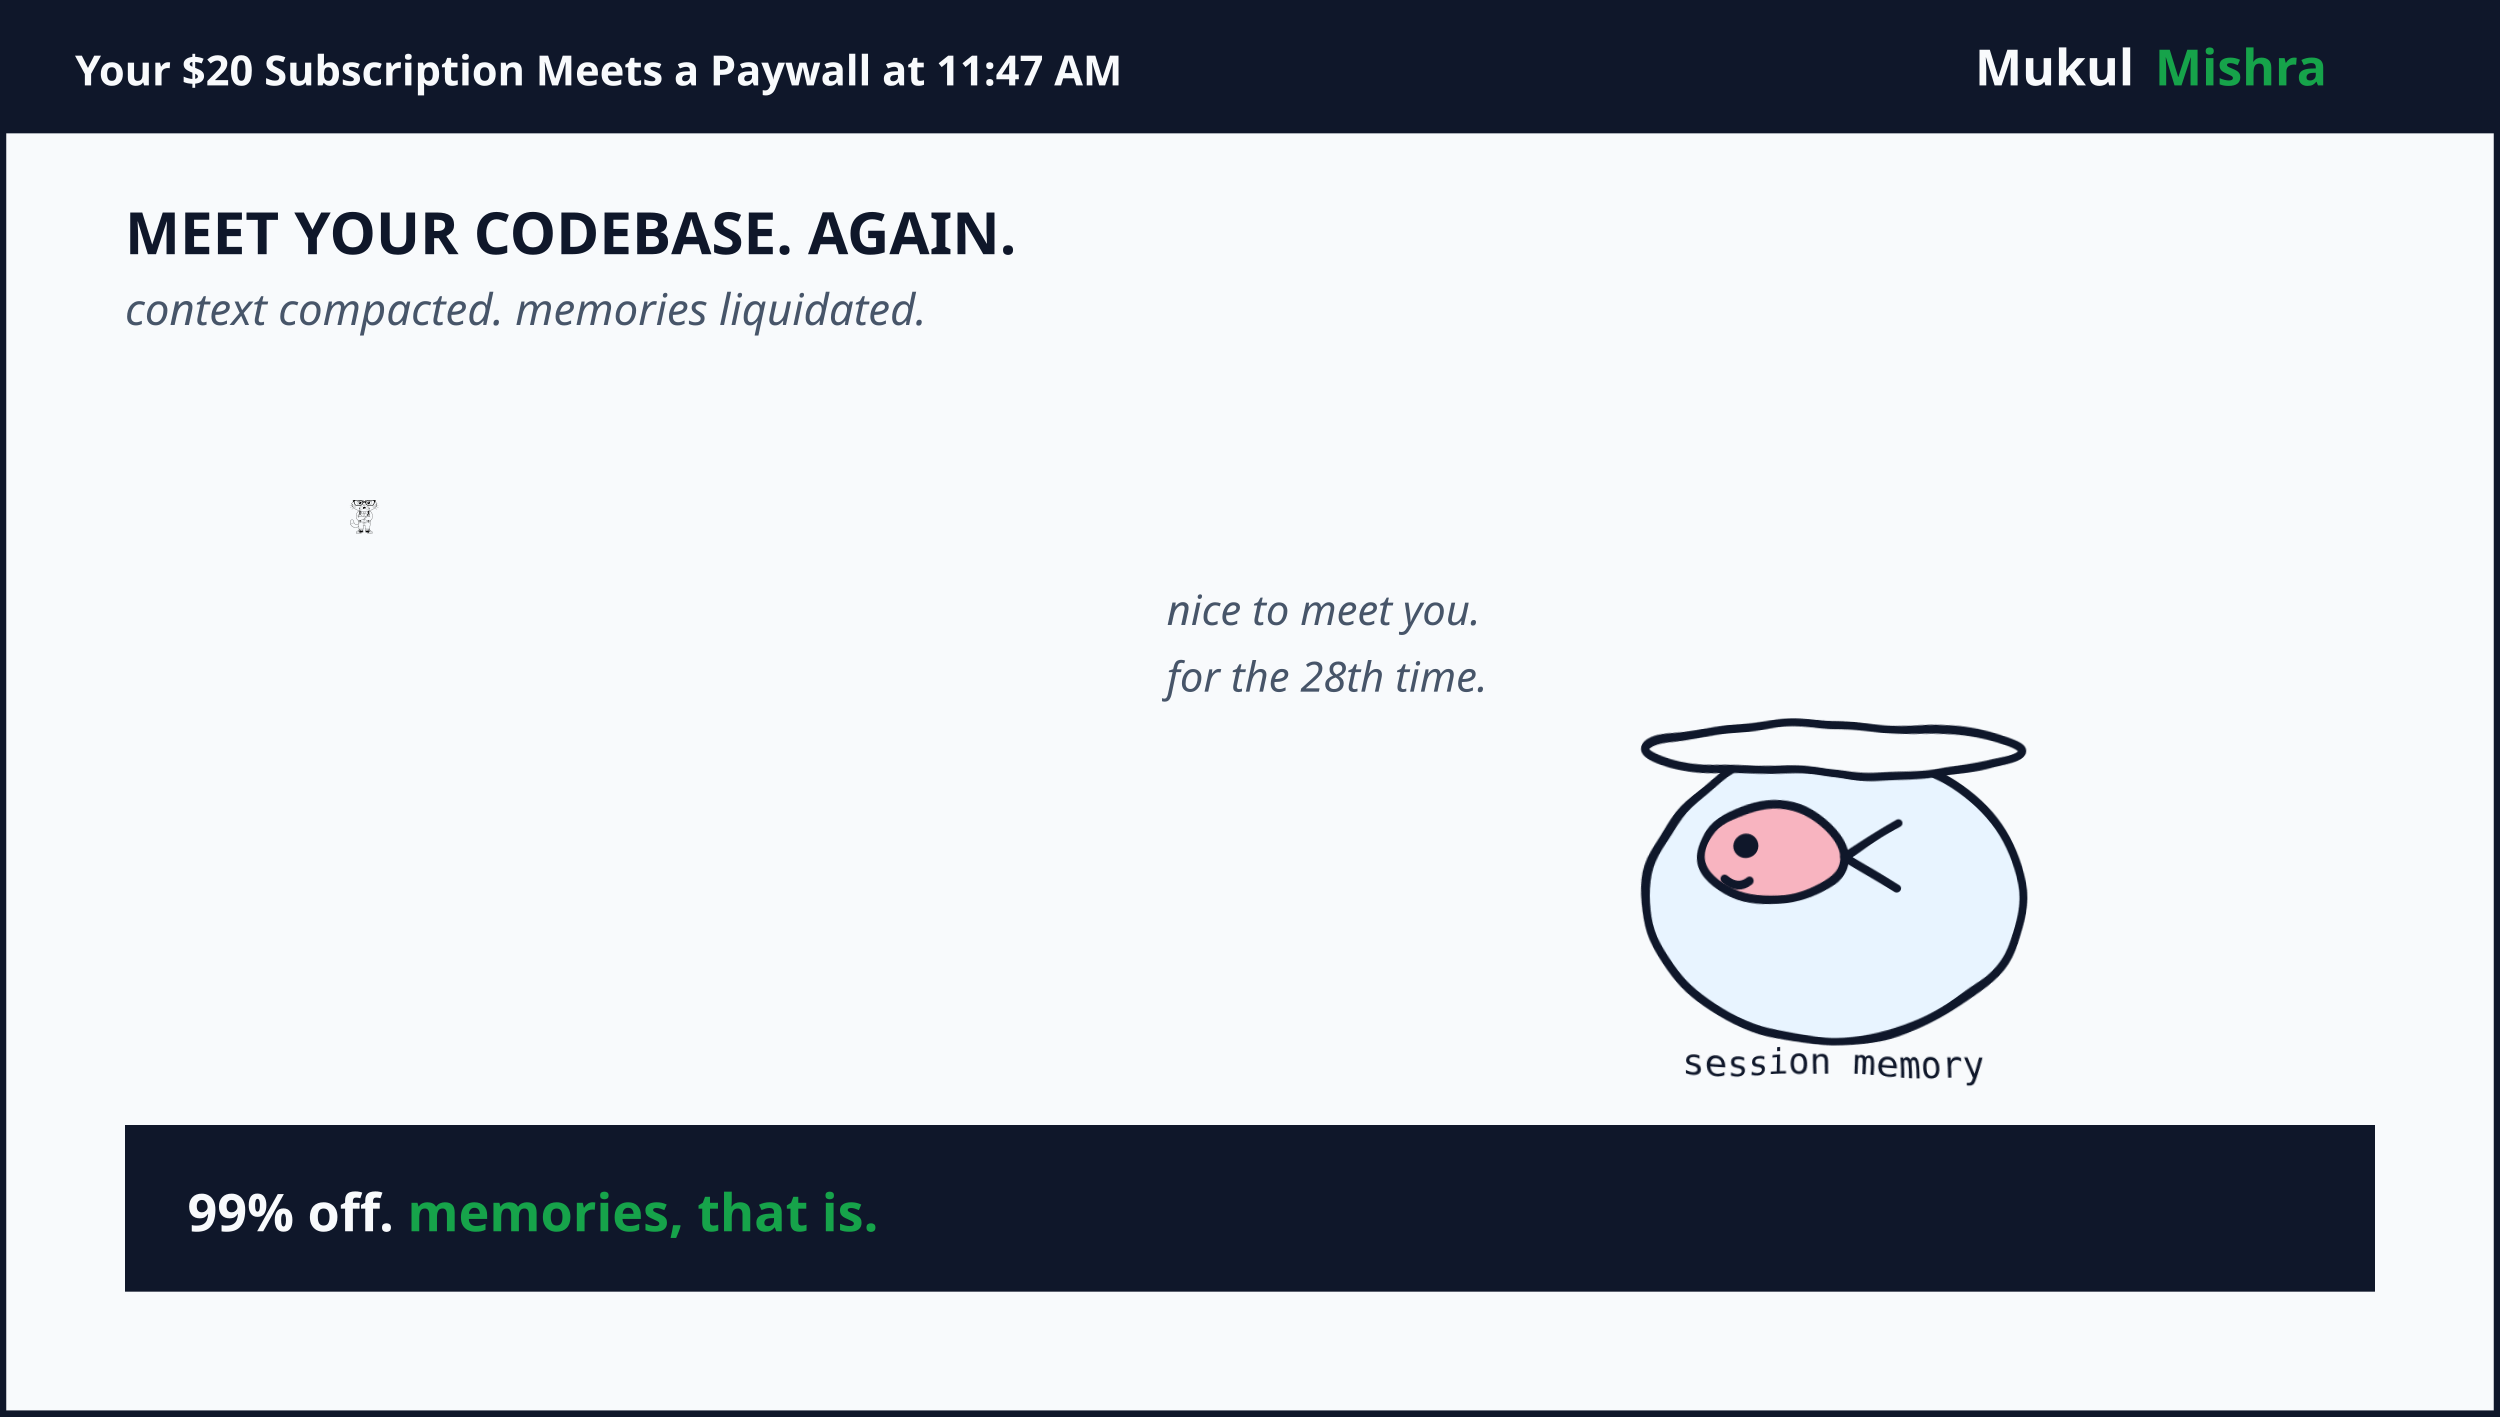
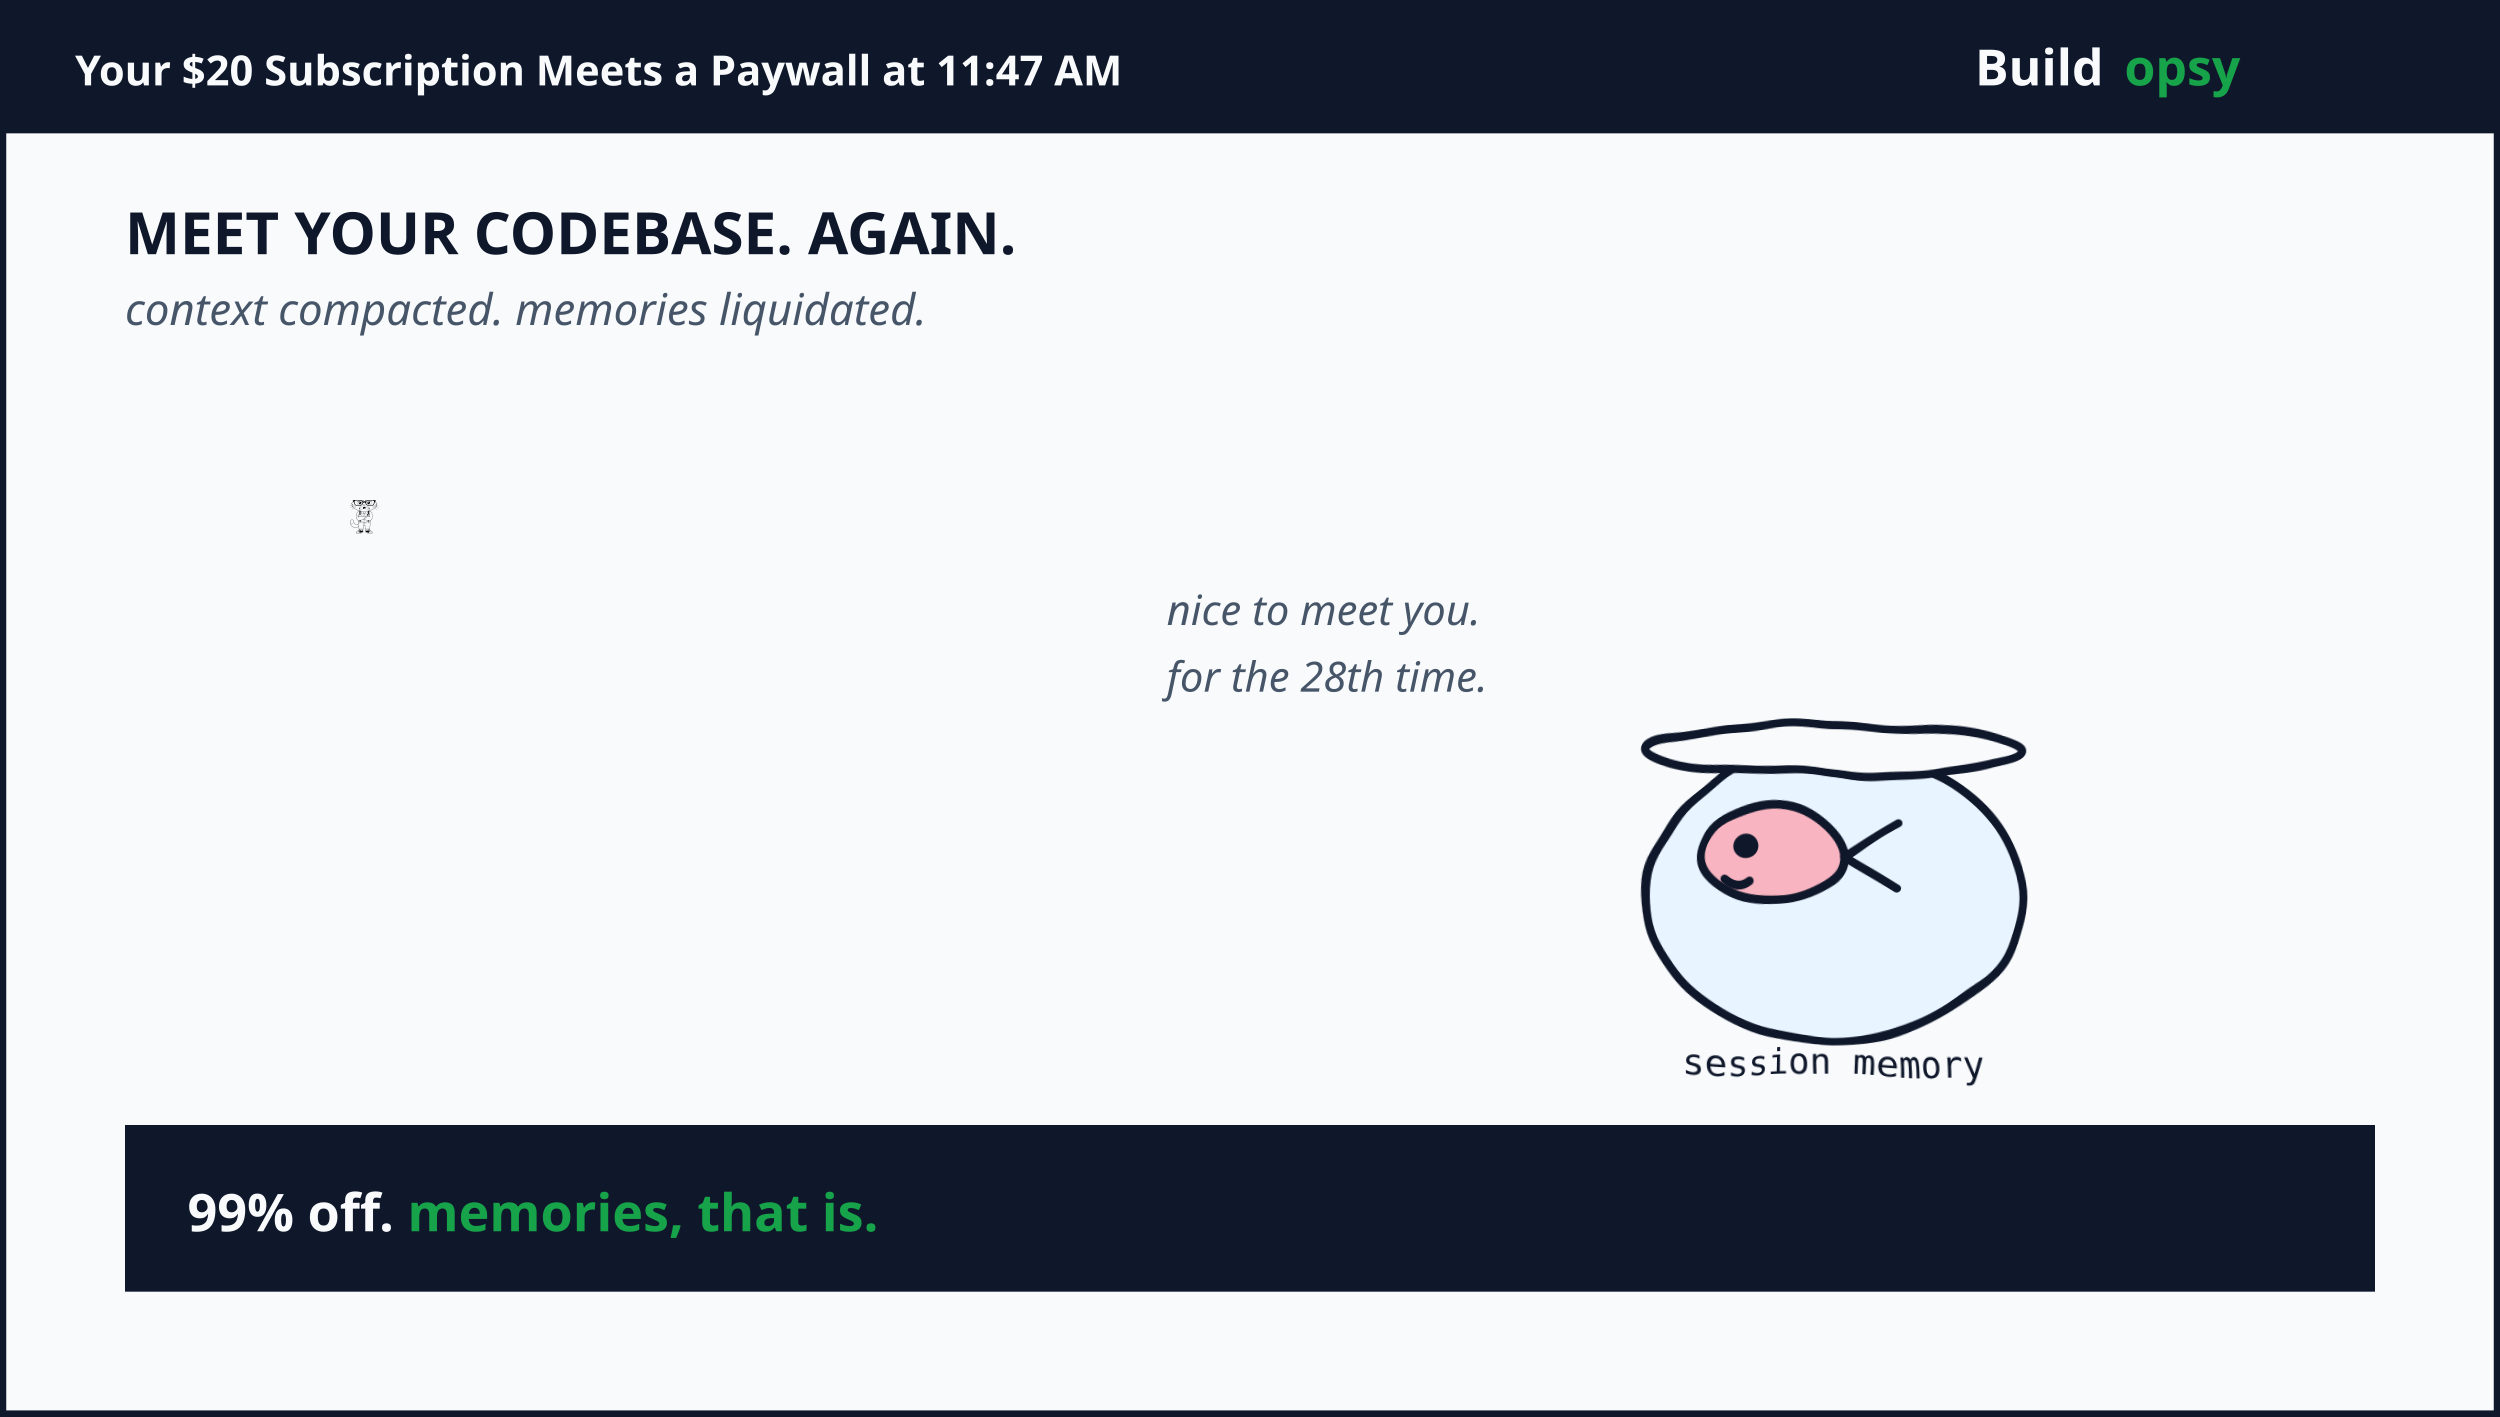
<svg xmlns="http://www.w3.org/2000/svg" width="1200" height="680" viewBox="0 0 1200 680" role="img" aria-label="Pen sketched meme of a grinning cat meeting a goldfish that holds the session memory">
  <defs>
    <filter id="roughen" x="-10%" y="-10%" width="120%" height="120%">
      <feTurbulence type="fractalNoise" baseFrequency="0.02" numOctaves="2" seed="21" result="n" />
      <feDisplacementMap in="SourceGraphic" in2="n" scale="7" />
    </filter>
  </defs>
  <rect x="0" y="0" width="1200" height="680" fill="#f8fafc" />
  <rect x="0" y="0" width="1200" height="680" fill="none" stroke="#0f172a" stroke-width="6" />
  <rect x="0" y="0" width="1200" height="64" fill="#0f172a" />
  <text x="36" y="41" font-family="Sora, 'Segoe UI', Verdana, sans-serif" font-size="20" font-weight="bold" fill="#f8fafc">Your $20 Subscription Meets a Paywall at 11:47 AM</text>
-   <text x="948" y="41" font-family="Sora, 'Segoe UI', Verdana, sans-serif" font-size="24" font-weight="bold" fill="#f8fafc">Mukul<tspan dx="10" fill="#16a34a">Mishra</tspan>
+   <text x="948" y="41" font-family="Sora, 'Segoe UI', Verdana, sans-serif" font-size="24" font-weight="bold" fill="#f8fafc">Build<tspan dx="10" fill="#16a34a">opsy</tspan>
  </text>
  <text x="60" y="122" font-family="Sora, 'Segoe UI', Verdana, sans-serif" font-size="28" font-weight="bold" fill="#0f172a">MEET YOUR CODEBASE. AGAIN.</text>
  <text x="60" y="156" font-family="Sora, 'Segoe UI', Verdana, sans-serif" font-size="21" font-style="italic" fill="#475569">context compacted. memories liquidated.</text>
  <svg x="140" y="240" width="260" height="260" viewBox="0 0 100 100">
    <g transform="translate(8.35,-2.08) scale(0.0831)" fill="#0f172a">
      <g transform="translate(8.35,-2.08) scale(0.0831)">
        <g id="cat-art" fill="#000" fill-rule="evenodd">
          <path id="vector-1" d="" />
          <path id="vector-2" d="" />
          <path id="vector-3" d="" />
          <path id="vector-4" d="" />
          <path id="vector-5" d="" />
          <path id="vector-6" d="" />
          <path id="vector-7" d="" />
          <path id="vector-8" d="" />
          <path id="vector-9" d="" />
          <path id="vector-10" d="M 633,922 L 627,926 L 626,933 L 631,939 L 638,939 L 643,934 L 643,928 L 639,923 Z M 633,924 L 637,924 L 641,928 L 640,935 L 635,938 L 628,933 L 629,927 Z" />
          <path id="vector-11" d="M 630,862 L 625,867 L 625,873 L 628,877 L 633,878 L 639,874 L 640,868 L 636,863 Z M 630,864 L 634,864 L 638,868 L 638,872 L 634,876 L 630,876 L 626,872 L 626,868 Z" />
          <path id="vector-12" d="M 629,704 L 626,710 L 627,714 L 632,718 L 638,717 L 641,714 L 640,705 L 637,703 Z M 632,704 L 637,705 L 640,709 L 636,716 L 632,716 L 628,712 L 628,708 Z" />
          <path id="vector-13" d="M 497,552 L 498,574 L 504,583 L 512,586 L 527,584 L 573,570 L 614,563 L 653,563 L 703,572 L 740,583 L 756,585 L 762,583 L 767,578 L 771,565 L 769,547 L 761,528 L 750,514 L 735,504 L 725,501 L 708,501 L 669,512 L 655,514 L 641,512 L 636,509 L 632,504 L 632,485 L 642,480 L 656,468 L 664,458 L 664,451 L 661,446 L 656,443 L 643,440 L 618,440 L 602,445 L 597,452 L 599,462 L 617,478 L 630,485 L 630,504 L 625,510 L 618,513 L 606,514 L 557,502 L 538,503 L 526,508 L 513,519 L 500,541 Z M 634,543 L 636,541 L 650,541 L 658,544 L 665,550 L 665,560 L 663,562 L 635,559 Z M 531,510 L 533,526 L 537,539 L 535,541 L 521,543 L 514,533 L 513,525 L 521,516 Z M 736,509 L 743,513 L 755,526 L 752,536 L 746,543 L 730,539 Z M 602,518 L 600,541 L 588,542 L 598,543 L 601,546 L 601,562 L 576,566 L 521,582 L 510,582 L 507,580 L 507,571 L 514,553 L 521,546 L 537,542 L 539,555 L 539,546 L 542,541 L 562,539 L 565,541 L 566,545 L 566,541 L 570,540 L 566,538 L 566,535 L 564,539 L 554,538 L 552,535 L 550,539 L 541,540 L 537,534 L 534,524 L 534,508 L 546,505 L 560,506 L 600,516 Z M 666,517 L 668,515 L 705,505 L 721,504 L 732,507 L 734,509 L 733,521 L 730,533 L 726,539 L 716,538 L 714,535 L 712,538 L 702,538 L 701,535 L 701,537 L 697,539 L 700,540 L 701,545 L 701,541 L 703,539 L 723,540 L 727,543 L 727,554 L 729,542 L 746,545 L 753,552 L 758,561 L 761,578 L 758,581 L 747,581 L 692,566 L 667,562 L 666,555 L 668,544 L 680,542 L 670,542 L 667,539 Z M 600,453 L 604,448 L 613,445 L 644,444 L 659,449 L 661,457 L 656,464 L 652,462 L 646,463 L 643,467 L 644,474 L 636,480 L 629,481 L 618,474 L 618,466 L 615,463 L 609,462 L 606,464 L 601,459 Z" />
          <path id="vector-14" d="M 420,350 L 441,359 L 435,377 L 436,407 L 445,429 L 456,442 L 437,448 L 453,446 L 485,446 L 531,453 L 526,450 L 542,441 L 557,424 L 564,405 L 565,390 L 576,387 L 574,385 L 451,354 L 430,350 Z M 498,377 L 506,379 L 511,386 L 510,394 L 503,400 L 496,400 L 489,393 L 490,383 Z M 443,361 L 448,360 L 491,373 L 483,387 L 482,407 L 487,420 L 498,432 L 510,437 L 520,437 L 535,430 L 541,423 L 546,411 L 547,397 L 545,386 L 556,387 L 562,390 L 561,404 L 554,422 L 539,439 L 519,449 L 490,443 L 461,442 L 449,429 L 443,418 L 439,405 L 438,380 Z" />
          <path id="vector-15" d="M 843,349 L 833,349 L 805,355 L 689,386 L 689,388 L 700,390 L 699,395 L 701,408 L 708,425 L 721,440 L 739,450 L 733,453 L 778,446 L 813,446 L 828,448 L 808,442 L 819,428 L 828,404 L 829,383 L 823,358 Z M 743,380 L 747,386 L 747,392 L 744,397 L 739,400 L 729,398 L 725,392 L 725,386 L 729,383 Z M 820,360 L 826,386 L 824,406 L 815,428 L 802,442 L 774,443 L 746,449 L 728,441 L 711,423 L 703,402 L 703,389 L 720,386 L 718,395 L 719,412 L 724,423 L 730,430 L 745,437 L 754,437 L 767,432 L 777,422 L 784,403 L 783,389 L 774,372 L 815,359 Z" />
          <path id="vector-16" d="M 491,315 L 509,325 L 558,337 L 582,346 L 596,354 L 603,351 L 608,346 L 613,331 L 611,320 L 609,330 L 603,338 L 599,340 L 589,340 L 568,331 L 541,315 Z" />
          <path id="vector-17" d="M 838,300 L 831,292 L 819,283 L 807,278 L 794,278 L 761,293 L 697,331 L 675,341 L 662,339 L 656,332 L 653,320 L 652,336 L 657,347 L 664,353 L 668,354 L 695,341 L 727,331 L 754,325 L 787,306 L 804,299 L 826,298 Z" />
          <path id="vector-18" d="M 959,80 L 953,79 L 933,83 L 896,96 L 856,115 L 805,146 L 783,129 L 768,122 L 744,115 L 750,113 L 789,113 L 806,116 L 809,114 L 809,110 L 798,99 L 773,82 L 749,72 L 717,66 L 686,66 L 662,71 L 659,70 L 685,50 L 715,37 L 717,34 L 714,30 L 686,25 L 667,25 L 644,28 L 602,41 L 578,53 L 557,67 L 532,92 L 520,113 L 515,129 L 513,127 L 510,111 L 509,86 L 506,85 L 502,89 L 496,101 L 488,129 L 487,146 L 491,165 L 490,167 L 438,130 L 376,99 L 340,86 L 316,80 L 302,80 L 295,86 L 291,105 L 291,151 L 298,204 L 307,242 L 317,273 L 341,327 L 326,333 L 327,361 L 329,367 L 335,370 L 333,375 L 323,388 L 309,401 L 300,407 L 285,413 L 289,424 L 295,432 L 305,441 L 317,448 L 307,452 L 290,455 L 289,457 L 294,466 L 268,470 L 250,475 L 240,480 L 267,473 L 296,470 L 305,481 L 313,487 L 303,491 L 311,504 L 268,521 L 244,539 L 285,517 L 315,508 L 346,539 L 331,548 L 310,565 L 290,590 L 320,561 L 344,544 L 350,542 L 383,566 L 424,588 L 453,600 L 496,614 L 479,622 L 463,633 L 442,657 L 434,671 L 425,693 L 418,720 L 414,750 L 416,791 L 421,814 L 427,830 L 443,854 L 451,861 L 465,869 L 463,888 L 465,895 L 471,902 L 471,962 L 464,968 L 450,975 L 427,980 L 407,978 L 386,968 L 369,950 L 360,933 L 350,890 L 343,873 L 329,858 L 314,852 L 294,853 L 276,862 L 260,881 L 255,892 L 251,908 L 250,928 L 252,944 L 259,968 L 268,988 L 290,1019 L 304,1032 L 321,1044 L 346,1056 L 367,1062 L 388,1065 L 408,1065 L 439,1059 L 466,1047 L 480,1037 L 482,1039 L 488,1073 L 481,1083 L 484,1093 L 484,1108 L 487,1112 L 493,1115 L 495,1119 L 491,1126 L 485,1127 L 481,1133 L 474,1136 L 469,1143 L 462,1145 L 454,1153 L 438,1158 L 428,1165 L 422,1172 L 418,1180 L 417,1187 L 412,1193 L 412,1213 L 417,1219 L 423,1222 L 456,1229 L 488,1229 L 504,1227 L 533,1220 L 580,1203 L 595,1196 L 601,1191 L 603,1186 L 603,1171 L 601,1167 L 601,1144 L 597,1130 L 597,1118 L 604,1114 L 610,1106 L 609,1095 L 612,1082 L 606,1075 L 618,1011 L 621,1005 L 645,1005 L 647,1008 L 660,1073 L 654,1082 L 657,1095 L 656,1106 L 662,1114 L 669,1118 L 669,1130 L 665,1143 L 663,1187 L 668,1194 L 686,1203 L 739,1222 L 777,1229 L 807,1229 L 828,1226 L 847,1219 L 852,1213 L 852,1193 L 848,1188 L 845,1177 L 840,1169 L 830,1160 L 820,1155 L 808,1152 L 804,1146 L 798,1144 L 791,1136 L 786,1135 L 782,1128 L 775,1126 L 770,1118 L 772,1115 L 777,1113 L 782,1106 L 781,1094 L 784,1087 L 784,1081 L 777,1073 L 785,1033 L 794,968 L 794,903 L 801,897 L 804,889 L 802,870 L 815,862 L 825,853 L 839,831 L 848,804 L 853,768 L 853,750 L 849,718 L 841,690 L 832,670 L 818,649 L 804,635 L 792,626 L 771,615 L 816,600 L 853,583 L 888,561 L 913,541 L 939,557 L 972,589 L 961,573 L 948,560 L 917,538 L 947,508 L 985,521 L 1016,539 L 1008,531 L 987,518 L 950,504 L 959,492 L 958,490 L 950,487 L 966,470 L 994,473 L 1021,480 L 1001,472 L 970,467 L 969,465 L 973,459 L 973,455 L 946,448 L 960,439 L 969,430 L 978,413 L 953,400 L 931,377 L 926,369 L 934,362 L 936,336 L 934,330 L 920,326 L 935,294 L 951,250 L 965,189 L 969,156 L 970,112 L 966,87 Z M 667,1173 L 669,1172 L 683,1181 L 712,1192 L 745,1201 L 770,1205 L 812,1205 L 831,1201 L 846,1193 L 848,1196 L 848,1210 L 840,1217 L 817,1223 L 778,1224 L 756,1221 L 725,1212 L 672,1191 L 667,1184 Z M 598,1173 L 598,1187 L 594,1191 L 538,1213 L 504,1222 L 488,1224 L 447,1223 L 420,1215 L 416,1209 L 416,1196 L 418,1193 L 431,1200 L 452,1205 L 496,1205 L 544,1195 L 578,1183 L 597,1172 Z M 843,1186 L 843,1191 L 838,1195 L 814,1202 L 776,1203 L 759,1201 L 757,1199 L 758,1191 L 762,1182 L 773,1170 L 785,1163 L 799,1159 L 814,1159 L 828,1165 L 838,1175 Z M 421,1186 L 426,1175 L 438,1164 L 451,1159 L 465,1159 L 479,1163 L 491,1170 L 502,1182 L 507,1194 L 507,1200 L 490,1203 L 451,1202 L 440,1200 L 423,1193 L 421,1191 Z M 803,1150 L 789,1152 L 774,1157 L 757,1169 L 752,1167 L 755,1161 L 773,1150 L 787,1146 L 798,1146 Z M 462,1150 L 467,1146 L 476,1146 L 491,1150 L 508,1160 L 512,1167 L 507,1169 L 502,1164 L 488,1156 Z M 792,1141 L 763,1148 L 746,1160 L 741,1158 L 745,1151 L 760,1142 L 779,1137 L 786,1137 Z M 473,1141 L 477,1138 L 484,1137 L 504,1142 L 518,1150 L 523,1155 L 523,1159 L 518,1160 L 509,1152 L 496,1146 Z M 780,1132 L 755,1138 L 745,1143 L 734,1152 L 730,1149 L 736,1141 L 752,1132 L 767,1128 L 775,1128 Z M 484,1132 L 490,1128 L 512,1132 L 527,1140 L 534,1147 L 534,1150 L 531,1152 L 519,1143 L 507,1137 L 496,1134 L 485,1134 Z M 673,1135 L 673,1121 L 675,1119 L 701,1125 L 746,1124 L 731,1132 L 724,1143 L 711,1148 L 701,1149 L 687,1146 L 681,1143 Z M 592,1136 L 579,1146 L 561,1149 L 541,1143 L 534,1132 L 519,1124 L 565,1125 L 591,1119 Z M 779,1082 L 776,1093 L 777,1105 L 767,1112 L 745,1118 L 730,1120 L 694,1119 L 669,1112 L 661,1105 L 662,1095 L 659,1083 L 662,1080 L 664,1084 L 680,1090 L 711,1094 L 747,1091 L 770,1084 L 776,1079 Z M 486,1082 L 490,1079 L 495,1084 L 514,1090 L 556,1094 L 586,1090 L 600,1085 L 605,1080 L 607,1083 L 604,1095 L 605,1106 L 595,1113 L 564,1120 L 534,1120 L 514,1117 L 496,1111 L 489,1106 L 489,1092 Z M 621,945 L 649,946 L 648,978 L 643,983 L 634,986 L 622,985 L 620,965 Z M 266,970 L 268,969 L 279,974 L 286,954 L 298,962 L 312,967 L 316,963 L 326,941 L 345,951 L 348,948 L 353,932 L 369,960 L 383,973 L 400,982 L 413,985 L 434,985 L 455,979 L 471,970 L 480,1030 L 463,1042 L 431,1055 L 406,1059 L 391,1059 L 360,1054 L 328,1041 L 305,1025 L 283,1001 Z M 505,930 L 506,932 L 504,936 L 491,951 L 480,957 L 476,956 L 476,921 Z M 789,920 L 790,947 L 789,956 L 785,957 L 771,949 L 763,940 L 759,931 Z M 619,921 L 621,919 L 650,919 L 651,940 L 649,942 L 638,943 L 620,942 Z M 722,914 L 722,934 L 719,936 L 676,941 L 653,941 L 654,919 L 688,917 L 715,913 Z M 543,916 L 545,913 L 577,917 L 616,919 L 617,941 L 602,942 L 545,936 L 543,934 Z M 728,911 L 730,913 L 730,920 L 736,927 L 736,940 L 739,935 L 749,933 L 752,938 L 751,933 L 756,932 L 760,940 L 771,952 L 789,961 L 787,966 L 788,972 L 782,1016 L 771,1080 L 747,1088 L 724,1091 L 705,1091 L 680,1087 L 666,1081 L 652,1010 L 653,1004 L 670,1001 L 680,997 L 658,1000 L 626,1000 L 622,989 L 638,987 L 648,982 L 651,974 L 651,946 L 653,944 L 682,943 L 722,938 L 723,942 L 723,913 Z M 537,911 L 542,913 L 542,942 L 544,938 L 582,943 L 614,944 L 617,946 L 618,978 L 622,999 L 609,1000 L 582,997 L 614,1005 L 604,1052 L 600,1081 L 590,1086 L 571,1090 L 541,1091 L 506,1085 L 494,1079 L 478,981 L 477,967 L 480,965 L 478,966 L 476,961 L 486,957 L 496,950 L 509,932 L 514,933 L 512,937 L 515,933 L 524,934 L 529,940 L 528,928 L 535,922 Z M 789,906 L 790,917 L 786,920 L 740,933 L 738,931 L 739,928 L 748,928 L 756,922 L 758,915 L 757,911 L 759,909 Z M 476,906 L 478,904 L 491,908 L 507,908 L 509,910 L 508,916 L 510,922 L 518,928 L 525,928 L 526,931 L 521,932 L 511,930 L 477,919 Z M 741,903 L 748,904 L 754,912 L 753,919 L 746,925 L 738,924 L 733,917 L 734,909 Z M 520,903 L 527,904 L 533,912 L 531,921 L 525,925 L 516,923 L 512,917 L 514,907 Z M 754,895 L 754,899 L 752,901 L 739,900 L 735,903 L 732,899 L 733,895 Z M 512,895 L 533,895 L 534,898 L 532,902 L 526,900 L 514,901 Z M 759,891 L 759,901 L 755,906 L 753,903 L 756,899 L 756,894 Z M 728,891 L 733,904 L 732,907 L 727,902 L 726,893 Z M 538,891 L 539,901 L 535,907 L 533,904 Z M 507,891 L 509,892 L 510,899 L 513,903 L 511,906 L 507,901 Z M 797,872 L 799,887 L 797,893 L 792,898 L 771,904 L 760,903 L 762,893 L 758,887 L 759,877 L 777,876 Z M 470,872 L 473,871 L 493,875 L 506,874 L 508,880 L 508,887 L 504,892 L 504,899 L 506,902 L 504,904 L 491,903 L 474,897 L 468,886 Z M 318,859 L 327,864 L 335,872 L 344,890 L 352,924 L 346,946 L 342,947 L 324,938 L 312,964 L 297,958 L 287,951 L 284,951 L 279,968 L 276,971 L 263,962 L 258,945 L 256,914 L 262,890 L 273,873 L 285,863 L 305,857 Z M 649,857 L 651,856 L 697,869 L 727,874 L 728,888 L 725,890 L 724,894 L 725,903 L 727,905 L 725,907 L 714,909 L 650,914 L 648,912 Z M 618,846 L 647,856 L 647,912 L 645,914 L 621,914 L 619,912 L 617,903 Z M 615,845 L 616,914 L 568,911 L 539,906 L 541,902 L 541,890 L 538,887 L 538,869 L 572,859 L 609,842 Z M 641,826 L 638,834 L 638,847 L 617,839 L 639,825 Z M 659,762 L 669,761 L 682,763 L 700,769 L 707,774 L 671,791 L 666,774 Z M 614,760 L 649,758 L 656,766 L 662,777 L 666,790 L 666,802 L 635,821 L 635,806 L 631,789 L 625,776 L 613,762 Z M 694,761 L 694,746 L 696,744 L 701,745 L 694,742 L 695,731 L 708,732 L 710,734 L 710,744 L 704,745 L 710,747 L 710,751 L 713,755 L 718,755 L 721,752 L 721,749 L 725,747 L 722,745 L 722,735 L 724,733 L 734,734 L 734,744 L 728,747 L 732,747 L 735,754 L 741,755 L 745,748 L 749,746 L 745,745 L 746,734 L 761,731 L 764,732 L 760,743 L 752,746 L 757,745 L 758,749 L 751,767 L 736,767 L 715,772 Z M 463,748 L 468,741 L 478,734 L 490,730 L 507,730 L 499,727 L 488,727 L 475,732 L 472,731 L 473,725 L 479,719 L 489,715 L 503,715 L 519,719 L 534,726 L 553,739 L 573,757 L 520,765 L 503,770 L 483,779 L 482,775 L 485,768 L 493,760 L 509,752 L 496,755 L 487,760 L 480,768 L 478,776 L 474,777 L 467,770 L 469,761 L 482,749 L 501,743 L 484,745 L 473,751 L 467,758 L 463,755 Z M 744,701 L 747,704 L 745,707 L 752,711 L 751,729 L 747,729 L 749,717 L 747,712 L 743,750 L 738,753 L 736,751 L 737,731 L 734,729 L 735,708 L 740,701 Z M 647,682 L 648,751 L 646,753 L 632,752 L 621,755 L 620,684 L 629,684 L 633,682 L 643,684 Z M 622,642 L 630,642 L 632,644 L 636,642 L 645,642 L 647,644 L 649,651 L 649,667 L 647,676 L 644,679 L 635,678 L 633,673 L 633,676 L 629,679 L 623,679 L 620,677 L 617,665 L 618,647 Z M 735,633 L 736,671 L 732,729 L 727,729 L 727,710 L 720,701 L 714,701 L 710,704 L 710,707 L 706,712 L 706,728 L 692,729 L 691,760 L 668,756 L 654,756 L 651,754 L 650,684 L 651,683 L 662,692 L 680,701 L 691,704 L 704,703 L 708,698 L 711,688 L 712,668 L 727,648 Z M 531,633 L 544,655 L 554,667 L 555,689 L 557,696 L 562,703 L 570,705 L 584,702 L 601,694 L 616,683 L 618,684 L 617,755 L 581,758 L 559,737 L 532,719 L 530,672 Z M 693,624 L 704,624 L 707,627 L 709,637 L 707,683 L 704,694 L 700,699 L 681,696 L 667,689 L 651,677 L 654,664 L 672,667 L 656,662 L 655,660 L 674,654 L 663,654 L 654,657 L 652,644 L 672,631 Z M 562,624 L 572,624 L 584,627 L 607,638 L 615,644 L 612,657 L 604,654 L 592,654 L 611,659 L 611,662 L 594,667 L 613,664 L 616,677 L 596,691 L 576,699 L 565,699 L 560,688 L 560,662 L 557,649 L 557,635 L 559,627 Z M 734,622 L 735,625 L 731,635 L 721,652 L 712,662 L 714,647 L 712,627 Z M 532,622 L 552,625 L 554,627 L 552,635 L 553,661 L 538,640 L 533,629 Z M 791,632 L 814,653 L 824,667 L 836,692 L 845,726 L 847,742 L 847,775 L 845,791 L 837,821 L 827,841 L 818,852 L 803,863 L 790,868 L 774,871 L 746,871 L 721,868 L 671,857 L 642,848 L 640,835 L 643,824 L 666,809 L 670,805 L 671,798 L 707,779 L 730,773 L 752,772 L 776,778 L 795,789 L 788,781 L 779,775 L 761,769 L 768,766 L 790,766 L 796,768 L 783,763 L 758,764 L 770,730 L 787,702 L 773,717 L 772,714 L 776,700 L 783,683 L 774,698 L 767,726 L 763,729 L 765,620 L 771,621 Z M 499,619 L 502,620 L 501,662 L 503,709 L 498,709 L 496,701 L 484,681 L 495,709 L 479,713 L 471,719 L 467,728 L 468,734 L 458,747 L 458,756 L 463,763 L 462,771 L 467,779 L 461,784 L 470,781 L 478,783 L 470,792 L 467,800 L 485,784 L 513,772 L 559,764 L 609,762 L 620,773 L 628,788 L 632,802 L 633,818 L 632,822 L 623,829 L 598,842 L 567,855 L 523,867 L 488,869 L 477,867 L 460,860 L 443,845 L 436,835 L 424,804 L 419,762 L 424,718 L 431,693 L 442,668 L 451,654 L 465,639 L 480,628 Z M 971,417 L 954,436 L 939,445 L 929,448 L 952,457 L 964,459 L 965,461 L 961,466 L 930,467 L 906,470 L 867,478 L 853,483 L 855,485 L 876,479 L 914,472 L 934,470 L 958,471 L 946,483 L 934,490 L 950,495 L 943,503 L 901,497 L 863,497 L 854,499 L 855,501 L 910,501 L 932,504 L 940,507 L 911,535 L 874,520 L 852,516 L 852,518 L 882,526 L 907,538 L 881,559 L 854,576 L 803,599 L 767,610 L 714,621 L 706,619 L 692,619 L 684,621 L 663,630 L 650,639 L 645,637 L 637,637 L 633,639 L 630,637 L 622,637 L 617,639 L 593,625 L 578,620 L 560,619 L 554,621 L 482,604 L 431,585 L 389,563 L 361,544 L 356,538 L 379,527 L 407,519 L 409,516 L 386,521 L 352,536 L 322,507 L 325,505 L 354,501 L 406,501 L 407,499 L 399,497 L 362,497 L 319,503 L 312,495 L 328,490 L 315,482 L 305,471 L 337,471 L 385,479 L 406,485 L 408,482 L 356,470 L 301,466 L 297,461 L 298,459 L 308,458 L 334,448 L 311,438 L 293,419 L 294,416 L 315,404 L 330,389 L 343,372 L 351,382 L 361,419 L 372,443 L 379,453 L 392,465 L 417,476 L 441,481 L 458,483 L 502,483 L 533,478 L 560,467 L 571,459 L 583,446 L 597,421 L 604,403 L 608,399 L 623,392 L 640,392 L 651,396 L 659,403 L 667,423 L 679,444 L 690,457 L 705,468 L 718,474 L 744,481 L 760,483 L 803,483 L 846,476 L 858,472 L 874,463 L 888,448 L 898,429 L 904,413 L 912,380 L 919,371 L 941,398 L 955,409 Z M 604,368 L 609,364 L 626,360 L 645,361 L 660,368 L 658,369 L 644,364 L 621,364 L 606,369 Z M 339,347 L 342,344 L 348,343 L 354,348 L 354,351 L 351,355 L 344,356 L 339,352 Z M 908,346 L 913,342 L 918,342 L 923,346 L 923,350 L 921,353 L 914,355 L 908,351 Z M 890,357 L 892,365 L 890,397 L 883,423 L 876,438 L 871,445 L 859,455 L 836,464 L 810,468 L 775,469 L 753,467 L 727,461 L 714,455 L 698,442 L 686,423 L 680,405 L 678,384 L 682,373 L 687,368 L 708,358 L 748,347 L 810,338 L 850,338 L 875,343 L 881,346 Z M 373,357 L 380,348 L 396,341 L 422,338 L 461,339 L 524,349 L 553,357 L 575,367 L 583,376 L 585,383 L 583,406 L 578,421 L 565,442 L 549,455 L 536,461 L 517,466 L 489,469 L 452,468 L 427,464 L 404,455 L 390,442 L 385,434 L 378,417 L 372,392 L 371,364 Z M 884,178 L 890,179 L 877,192 L 895,190 L 903,191 L 908,194 L 894,207 L 879,213 L 894,222 L 904,235 L 903,237 L 879,235 L 889,250 L 889,257 L 872,250 L 854,229 L 834,211 L 847,194 L 866,183 Z M 948,108 L 948,157 L 939,207 L 923,256 L 905,294 L 900,299 L 887,273 L 877,258 L 879,257 L 886,260 L 892,260 L 893,252 L 888,241 L 904,240 L 907,238 L 906,231 L 901,224 L 888,213 L 903,205 L 911,196 L 911,192 L 902,188 L 888,188 L 887,187 L 894,179 L 894,176 L 892,175 L 879,176 L 860,183 L 858,182 L 907,136 L 932,117 Z M 313,108 L 331,119 L 359,141 L 403,184 L 401,185 L 383,178 L 369,177 L 368,180 L 376,189 L 375,190 L 359,190 L 351,194 L 352,199 L 359,207 L 374,216 L 359,228 L 355,235 L 355,240 L 359,242 L 374,243 L 369,252 L 369,262 L 376,262 L 385,258 L 387,259 L 376,274 L 361,302 L 355,294 L 339,260 L 320,201 L 312,152 L 311,119 Z M 961,92 L 964,113 L 964,139 L 956,205 L 946,246 L 938,270 L 923,306 L 912,325 L 909,323 L 902,305 L 922,268 L 938,224 L 944,201 L 952,147 L 952,108 L 950,103 L 924,117 L 887,146 L 854,178 L 828,210 L 828,212 L 855,238 L 875,264 L 895,301 L 903,321 L 902,324 L 850,319 L 813,320 L 789,323 L 720,338 L 676,354 L 660,364 L 648,359 L 632,357 L 620,358 L 603,364 L 590,355 L 554,341 L 525,333 L 473,323 L 446,320 L 402,320 L 359,325 L 358,323 L 369,298 L 384,272 L 394,259 L 394,249 L 379,258 L 371,258 L 376,245 L 382,237 L 375,239 L 359,239 L 358,236 L 368,224 L 383,215 L 362,205 L 354,195 L 365,192 L 385,194 L 372,181 L 378,180 L 393,184 L 409,192 L 415,197 L 428,214 L 398,244 L 406,244 L 434,216 L 434,214 L 411,184 L 374,147 L 343,122 L 320,107 L 310,104 L 308,116 L 308,140 L 315,195 L 332,252 L 343,278 L 359,307 L 352,325 L 349,326 L 335,301 L 318,257 L 307,217 L 300,178 L 297,146 L 297,110 L 299,94 L 303,87 L 311,86 L 340,93 L 389,112 L 443,141 L 480,167 L 484,172 L 461,188 L 448,204 L 475,184 L 499,171 L 494,155 L 494,130 L 503,101 L 505,103 L 504,106 L 509,131 L 517,148 L 520,130 L 531,105 L 550,82 L 573,64 L 605,47 L 643,35 L 662,32 L 701,33 L 702,34 L 700,36 L 680,45 L 659,60 L 642,77 L 634,88 L 652,80 L 671,75 L 685,73 L 718,73 L 751,80 L 773,90 L 795,107 L 751,107 L 716,116 L 733,118 L 756,124 L 775,132 L 791,142 L 805,155 L 813,166 L 820,180 L 823,193 L 817,194 L 775,187 L 748,180 L 720,169 L 736,184 L 750,202 L 760,226 L 762,244 L 759,245 L 737,240 L 702,227 L 667,208 L 638,186 L 664,231 L 675,260 L 674,263 L 645,250 L 621,236 L 551,185 L 572,209 L 614,240 L 658,264 L 674,270 L 681,270 L 682,264 L 673,236 L 662,215 L 663,213 L 679,223 L 713,239 L 749,250 L 766,251 L 768,248 L 768,236 L 765,221 L 756,200 L 745,186 L 746,185 L 789,196 L 815,200 L 828,200 L 830,195 L 827,181 L 821,167 L 811,153 L 814,148 L 857,122 L 910,98 L 952,86 L 957,87 Z" />
        </g>
      </g>
    </g>
  </svg>
  <g transform="translate(880,400)" filter="url(#roughen)" stroke="#0f172a" stroke-width="4" stroke-linecap="round" fill="none">
    <ellipse cx="0" cy="30" rx="90" ry="70" fill="#e8f4ff" />
    <ellipse cx="0" cy="-40" rx="90" ry="12" fill="#f8fafc" />
    <ellipse cx="-30" cy="10" rx="34" ry="22" fill="#f8b4c0" />
    <path d="M4,10 l26,-16 M4,10 l26,16" />
    <circle cx="-42" cy="6" r="4" fill="#0f172a" />
    <path d="M-52,22 q6,5 12,1" />
    <text x="-72" y="116" font-family="monospace" font-size="17" fill="#0f172a" stroke="none">session memory</text>
  </g>
  <g font-family="Sora, 'Segoe UI', Verdana, sans-serif" font-size="20" font-style="italic" fill="#475569">
    <text x="560" y="300">nice to meet you.</text>
    <text x="560" y="332">for the 28th time.</text>
  </g>
  <rect x="60" y="540" width="1080" height="80" fill="#0f172a" />
  <text x="90" y="591" font-family="Sora, 'Segoe UI', Verdana, sans-serif" font-size="25" font-weight="bold" fill="#f8fafc">99% off. <tspan font-family="Sora, 'Segoe UI', Verdana, sans-serif" font-size="25" font-weight="bold" fill="#16a34a">memories, that is.</tspan>
  </text>
</svg>
